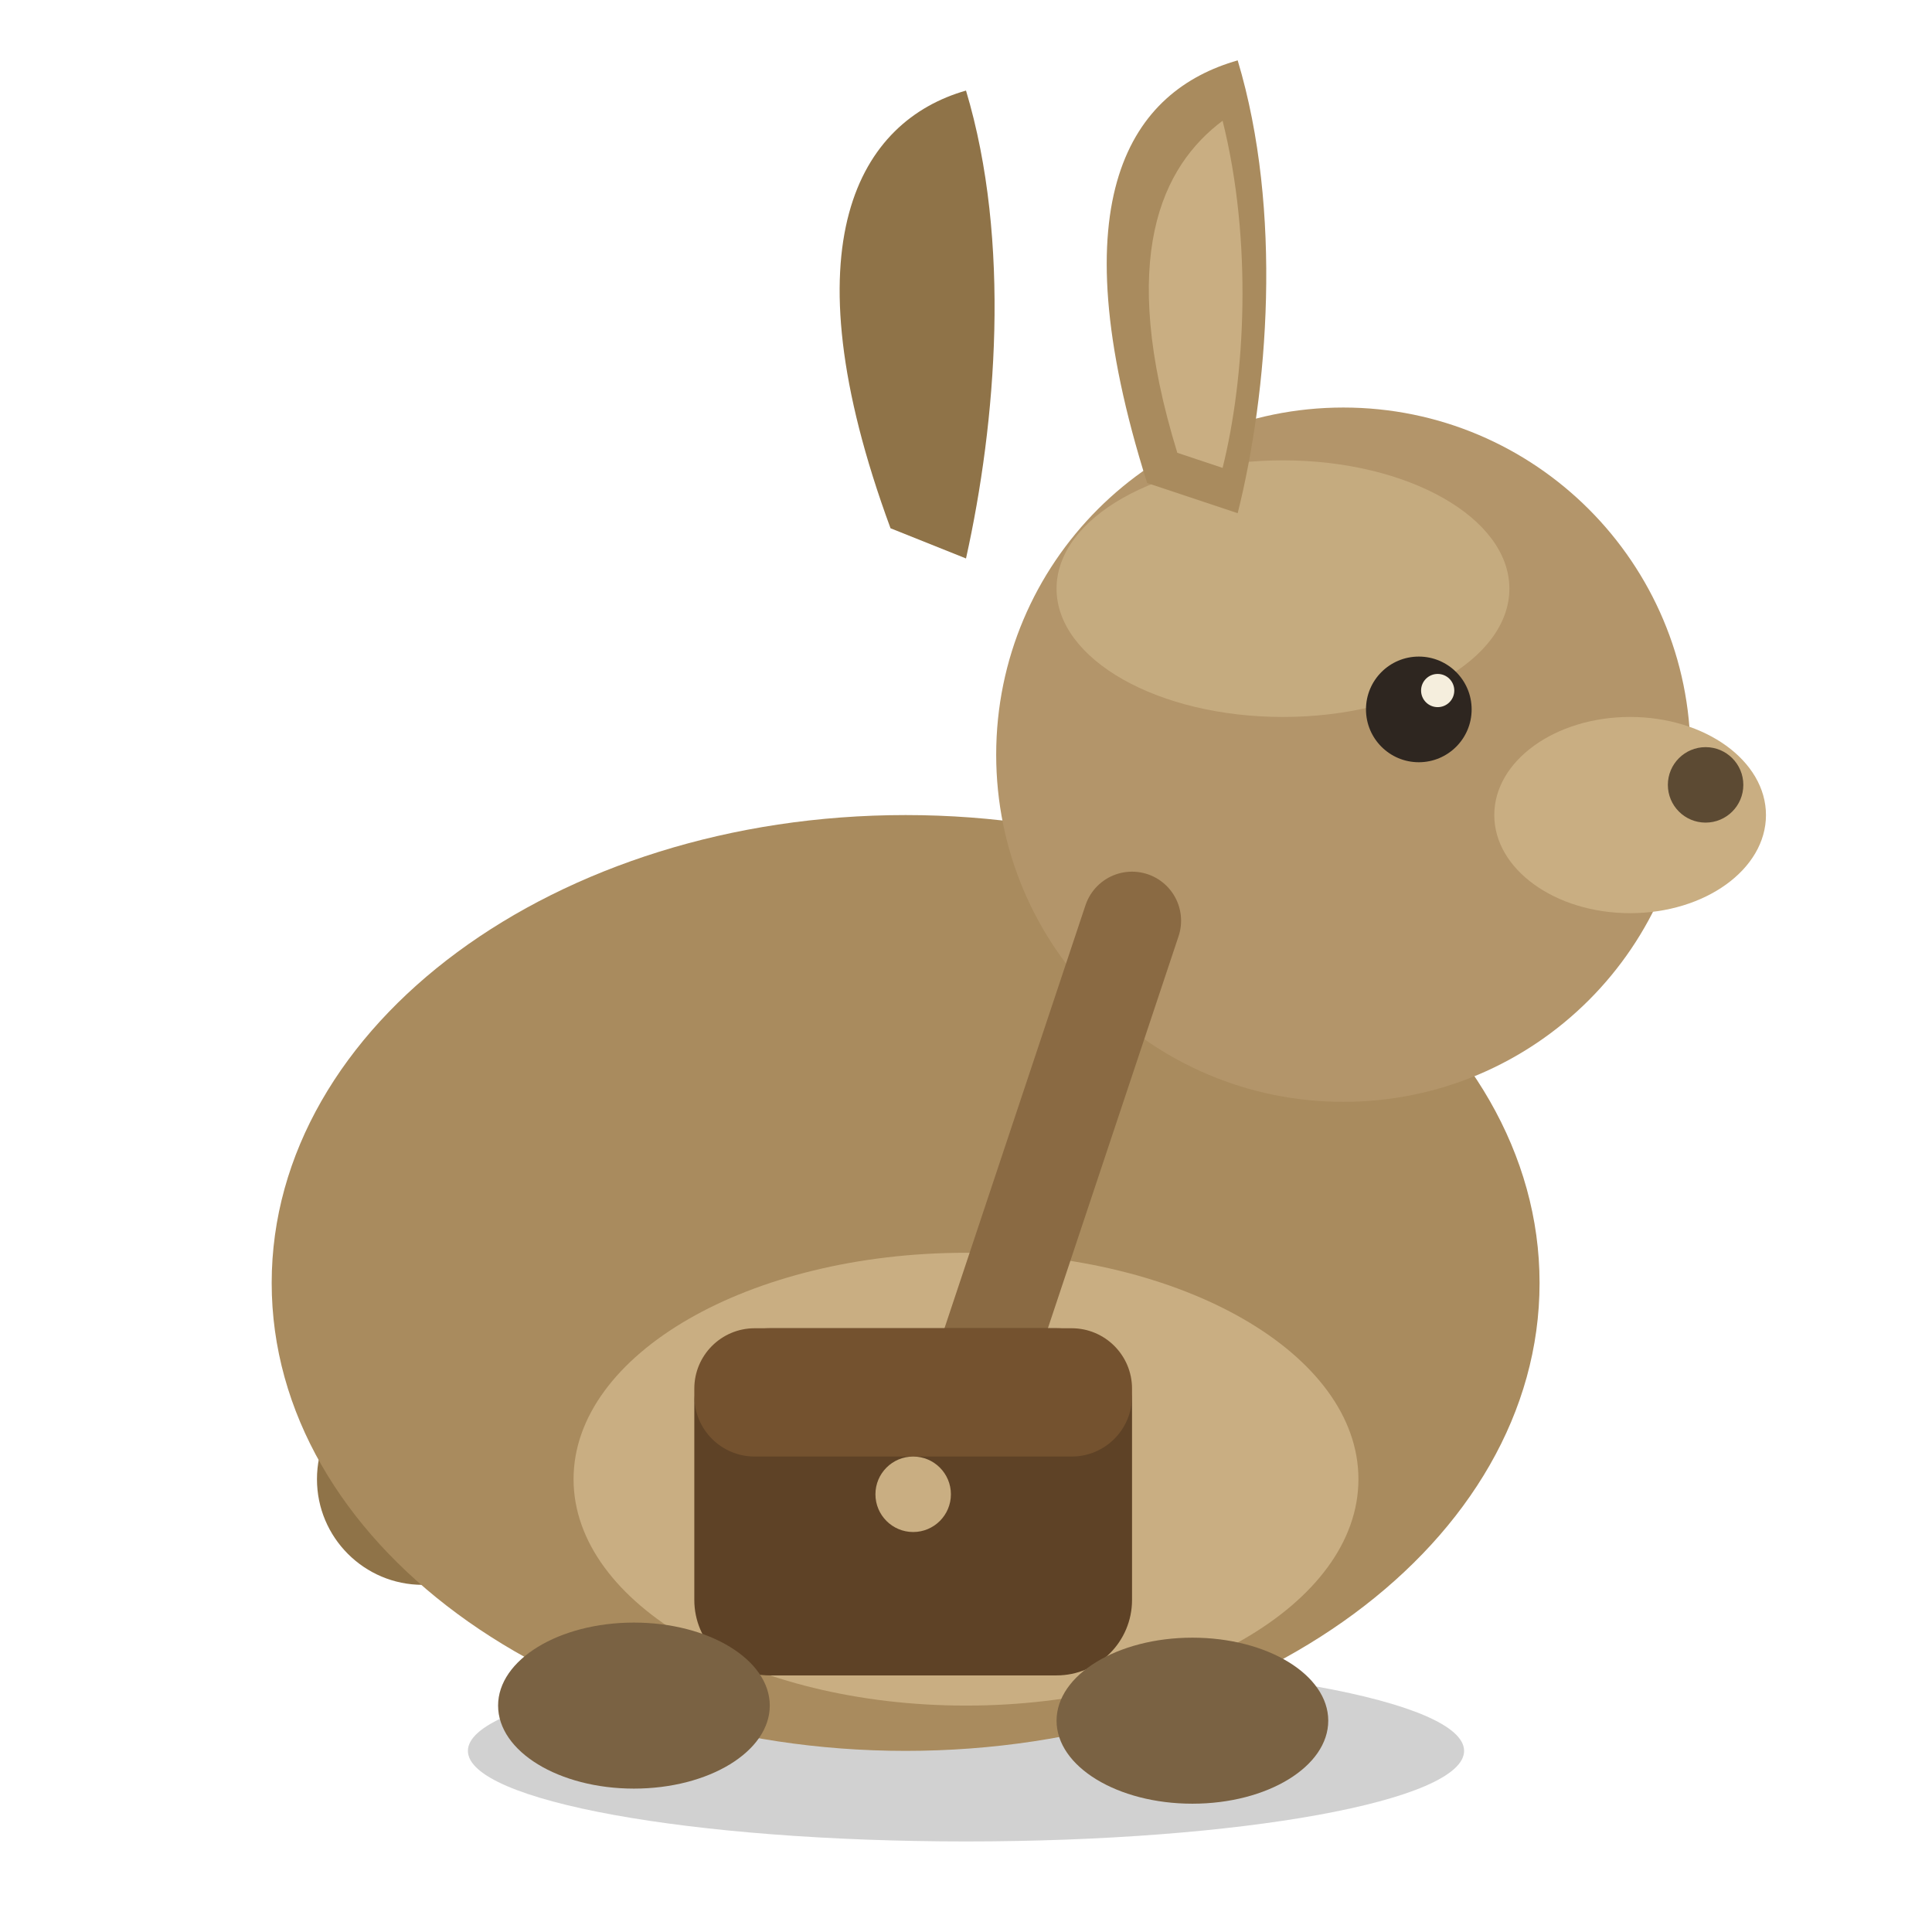
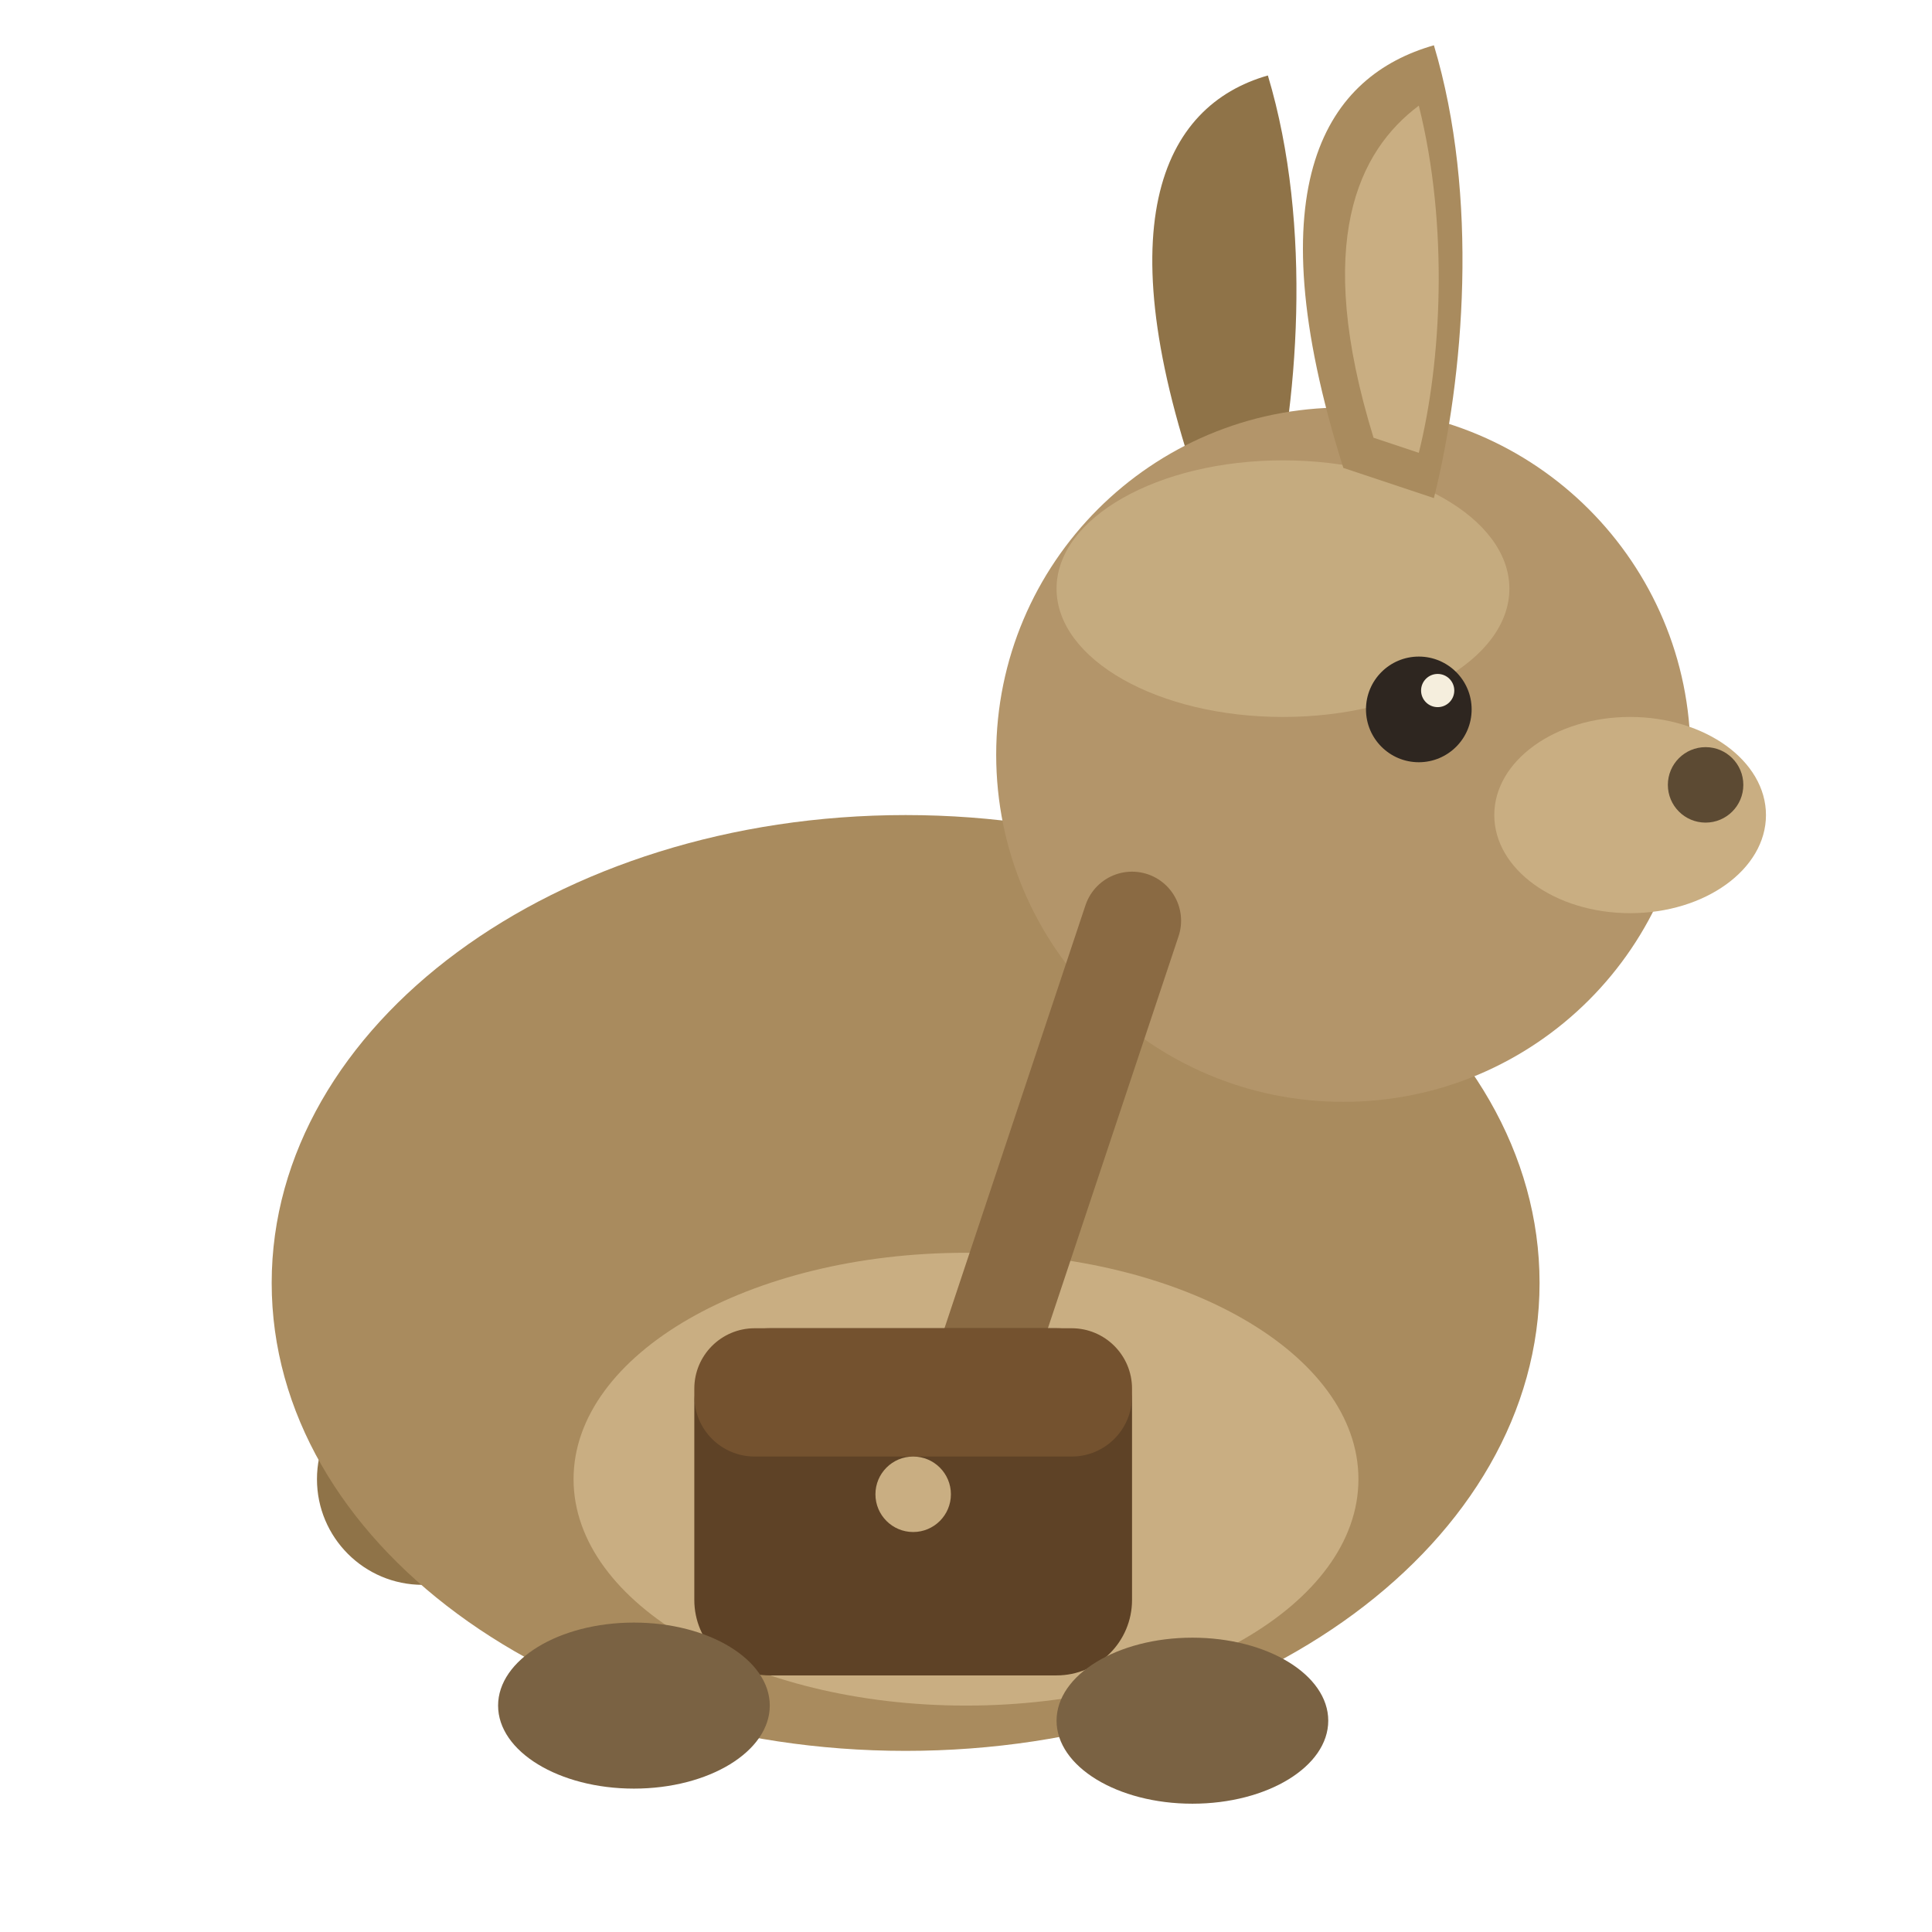
<svg xmlns="http://www.w3.org/2000/svg" viewBox="0 0 256 256" width="256" height="256">
-   <ellipse cx="128" cy="232" rx="66" ry="12" fill="#000000" opacity="0.18" />
-   <path d="M118 70 C104 32 114 16 128 12 C134 32 132 56 128 74 Z" fill="#8F7348" />
+   <path d="M160 68 C146 30 154 14 168 10 C174 30 172 54 168 70 Z" fill="#8F7348" />
  <circle cx="56" cy="196" r="14" fill="#8F7348" />
  <ellipse cx="120" cy="170" rx="84" ry="62" fill="#A98B5E" />
  <ellipse cx="128" cy="196" rx="52" ry="30" fill="#C9AE82" />
  <circle cx="178" cy="100" r="46" fill="#B3956A" />
  <ellipse cx="170" cy="78" rx="30" ry="17" fill="#D8C194" opacity="0.5" />
-   <path d="M152 64 C140 26 150 12 164 8 C170 28 168 52 164 68 Z" fill="#A98B5E" />
-   <path d="M156 60 C148 34 154 22 162 16 C166 32 165 50 162 62 Z" fill="#C9AE82" />
+   <path d="M178 62 C166 24 176 10 190 6 C196 26 194 50 190 66 Z" fill="#A98B5E" />
+   <path d="M182 58 C174 32 180 20 188 14 C192 30 191 48 188 60 Z" fill="#C9AE82" />
  <ellipse cx="216" cy="108" rx="18" ry="13" fill="#C9AE82" />
  <circle cx="226" cy="104" r="5" fill="#5C4A33" />
  <circle cx="188" cy="94" r="7" fill="#2E2620" />
  <circle cx="190.5" cy="91.5" r="2.2" fill="#F5EEDD" />
  <path d="M150 122 L120 212" stroke="#8A6A43" stroke-width="13" stroke-linecap="round" />
  <rect x="92" y="176" width="58" height="46" rx="10" fill="#5E4226" />
  <rect x="92" y="176" width="58" height="17" rx="8" fill="#74522F" />
  <circle cx="121" cy="198" r="5" fill="#C9AE82" />
  <ellipse cx="84" cy="226" rx="18" ry="11" fill="#7A6243" />
  <ellipse cx="158" cy="228" rx="18" ry="11" fill="#7A6243" />
</svg>
